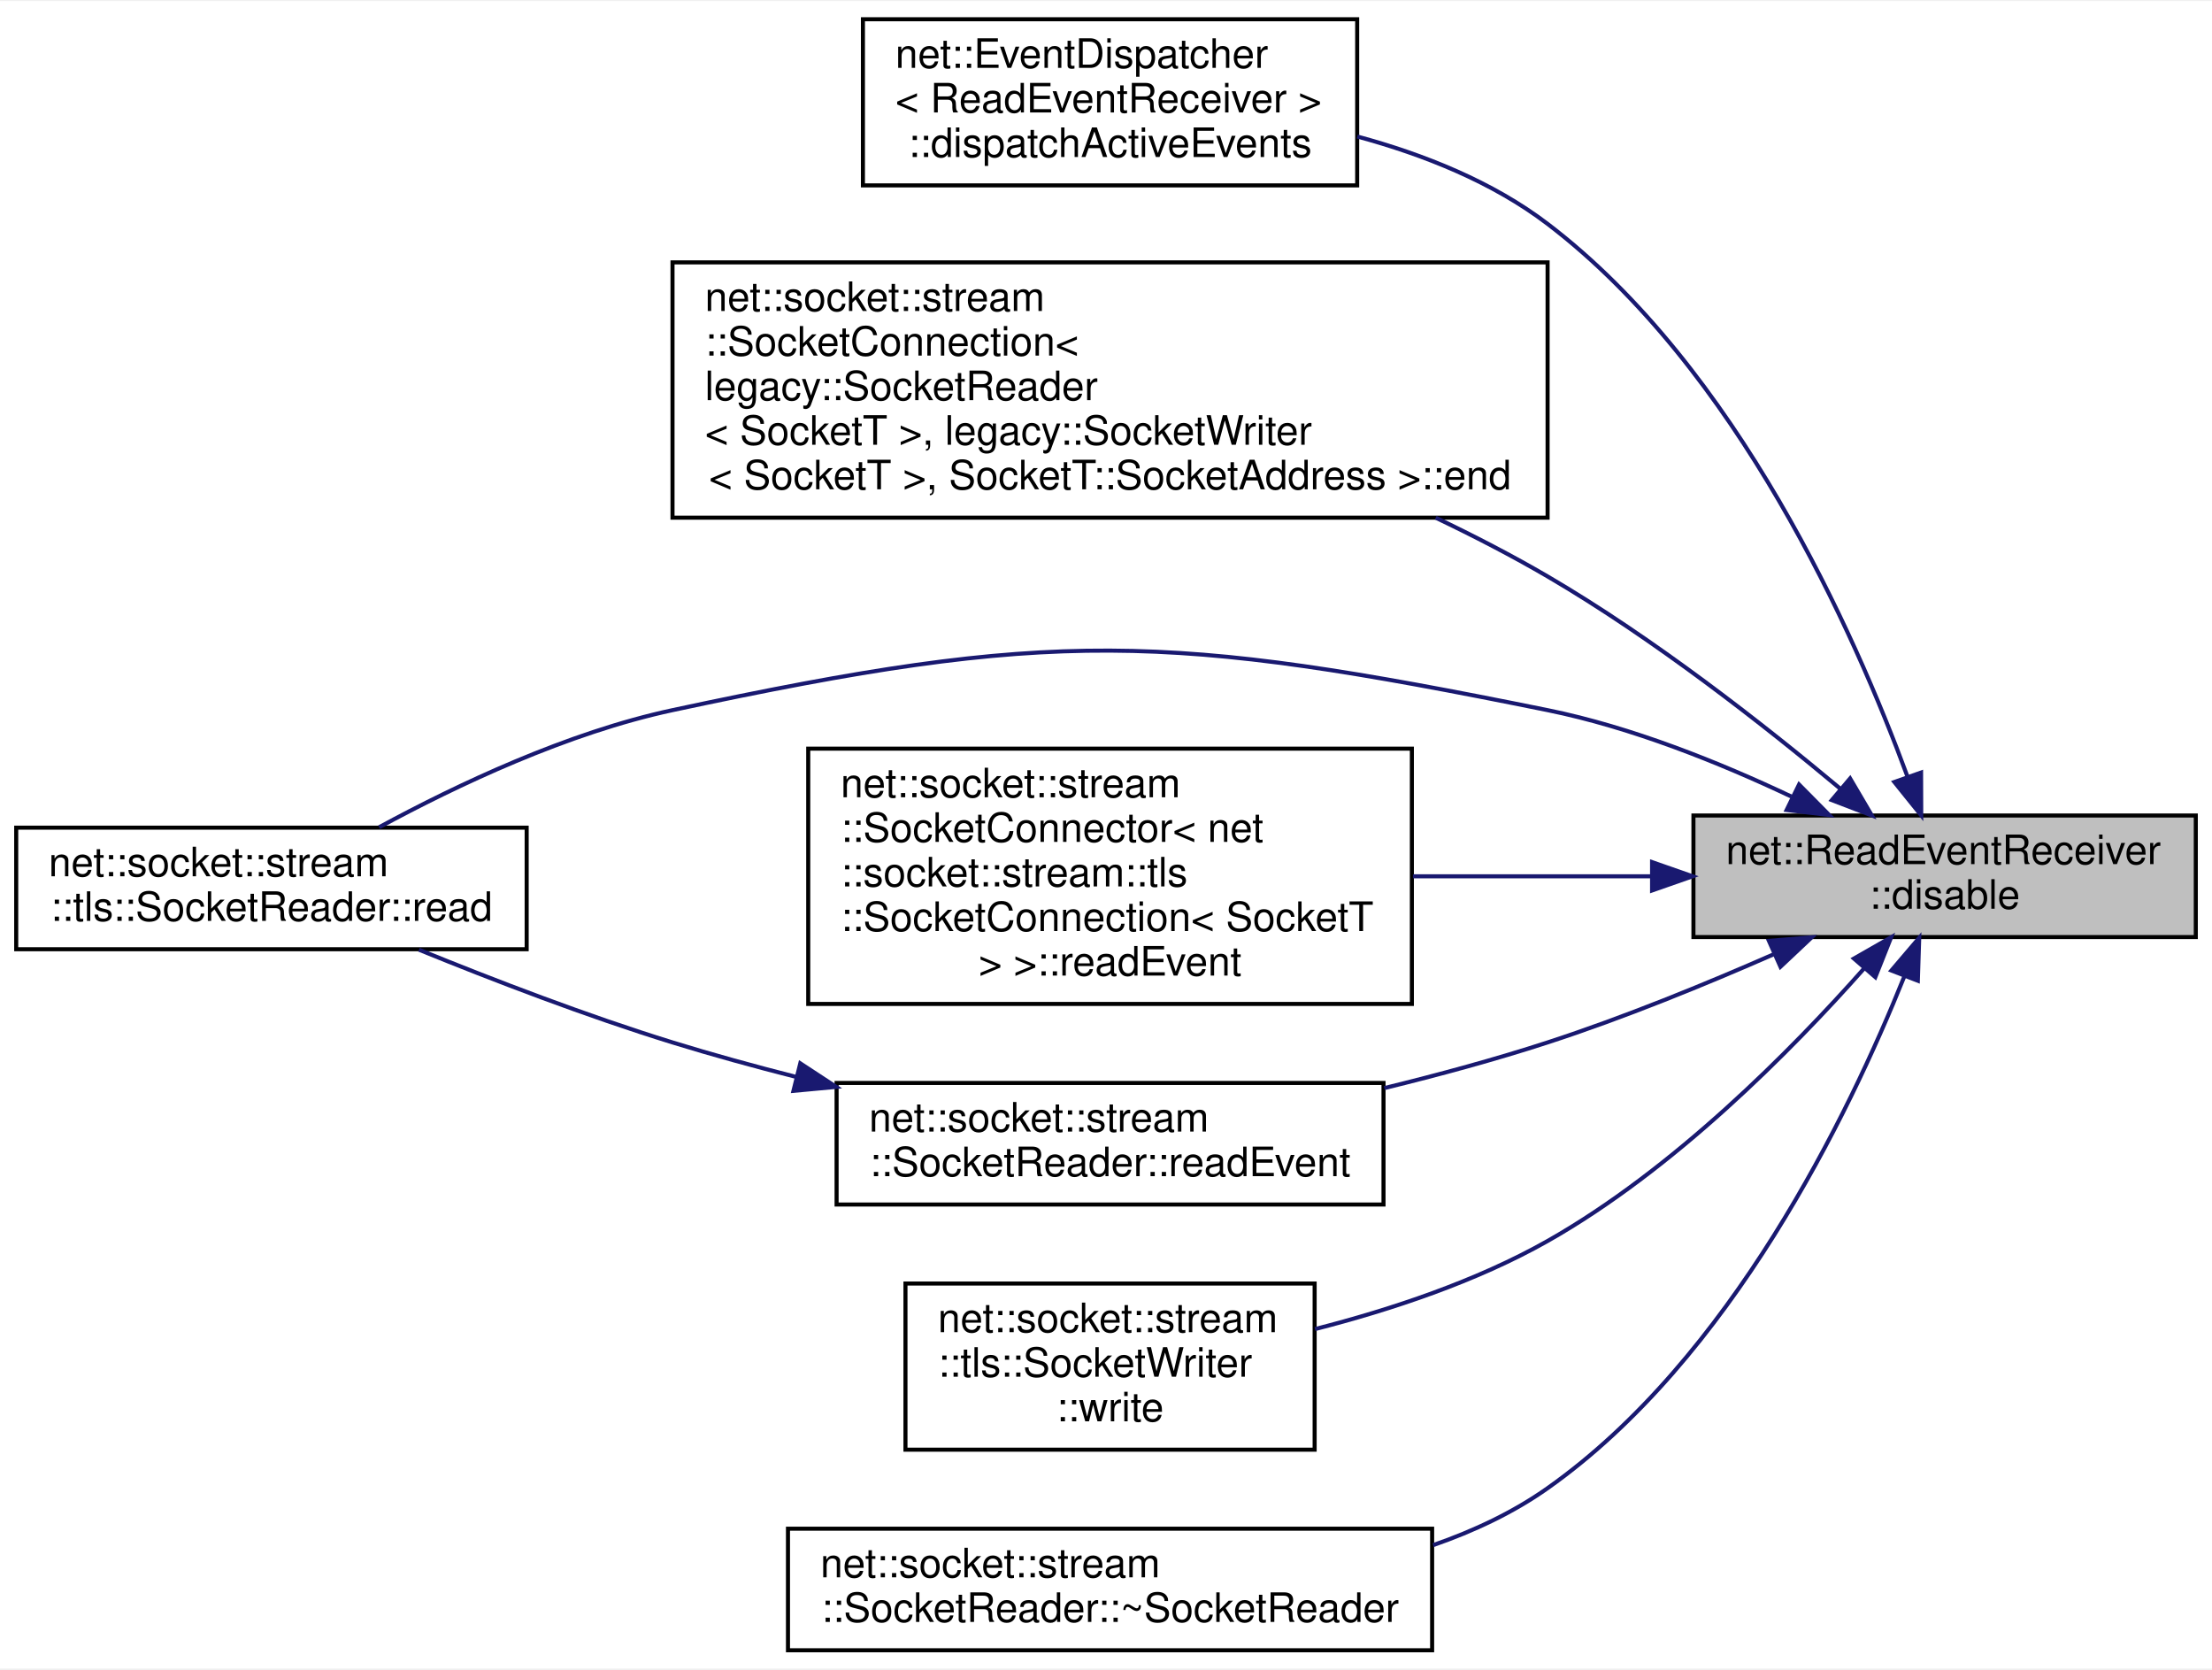
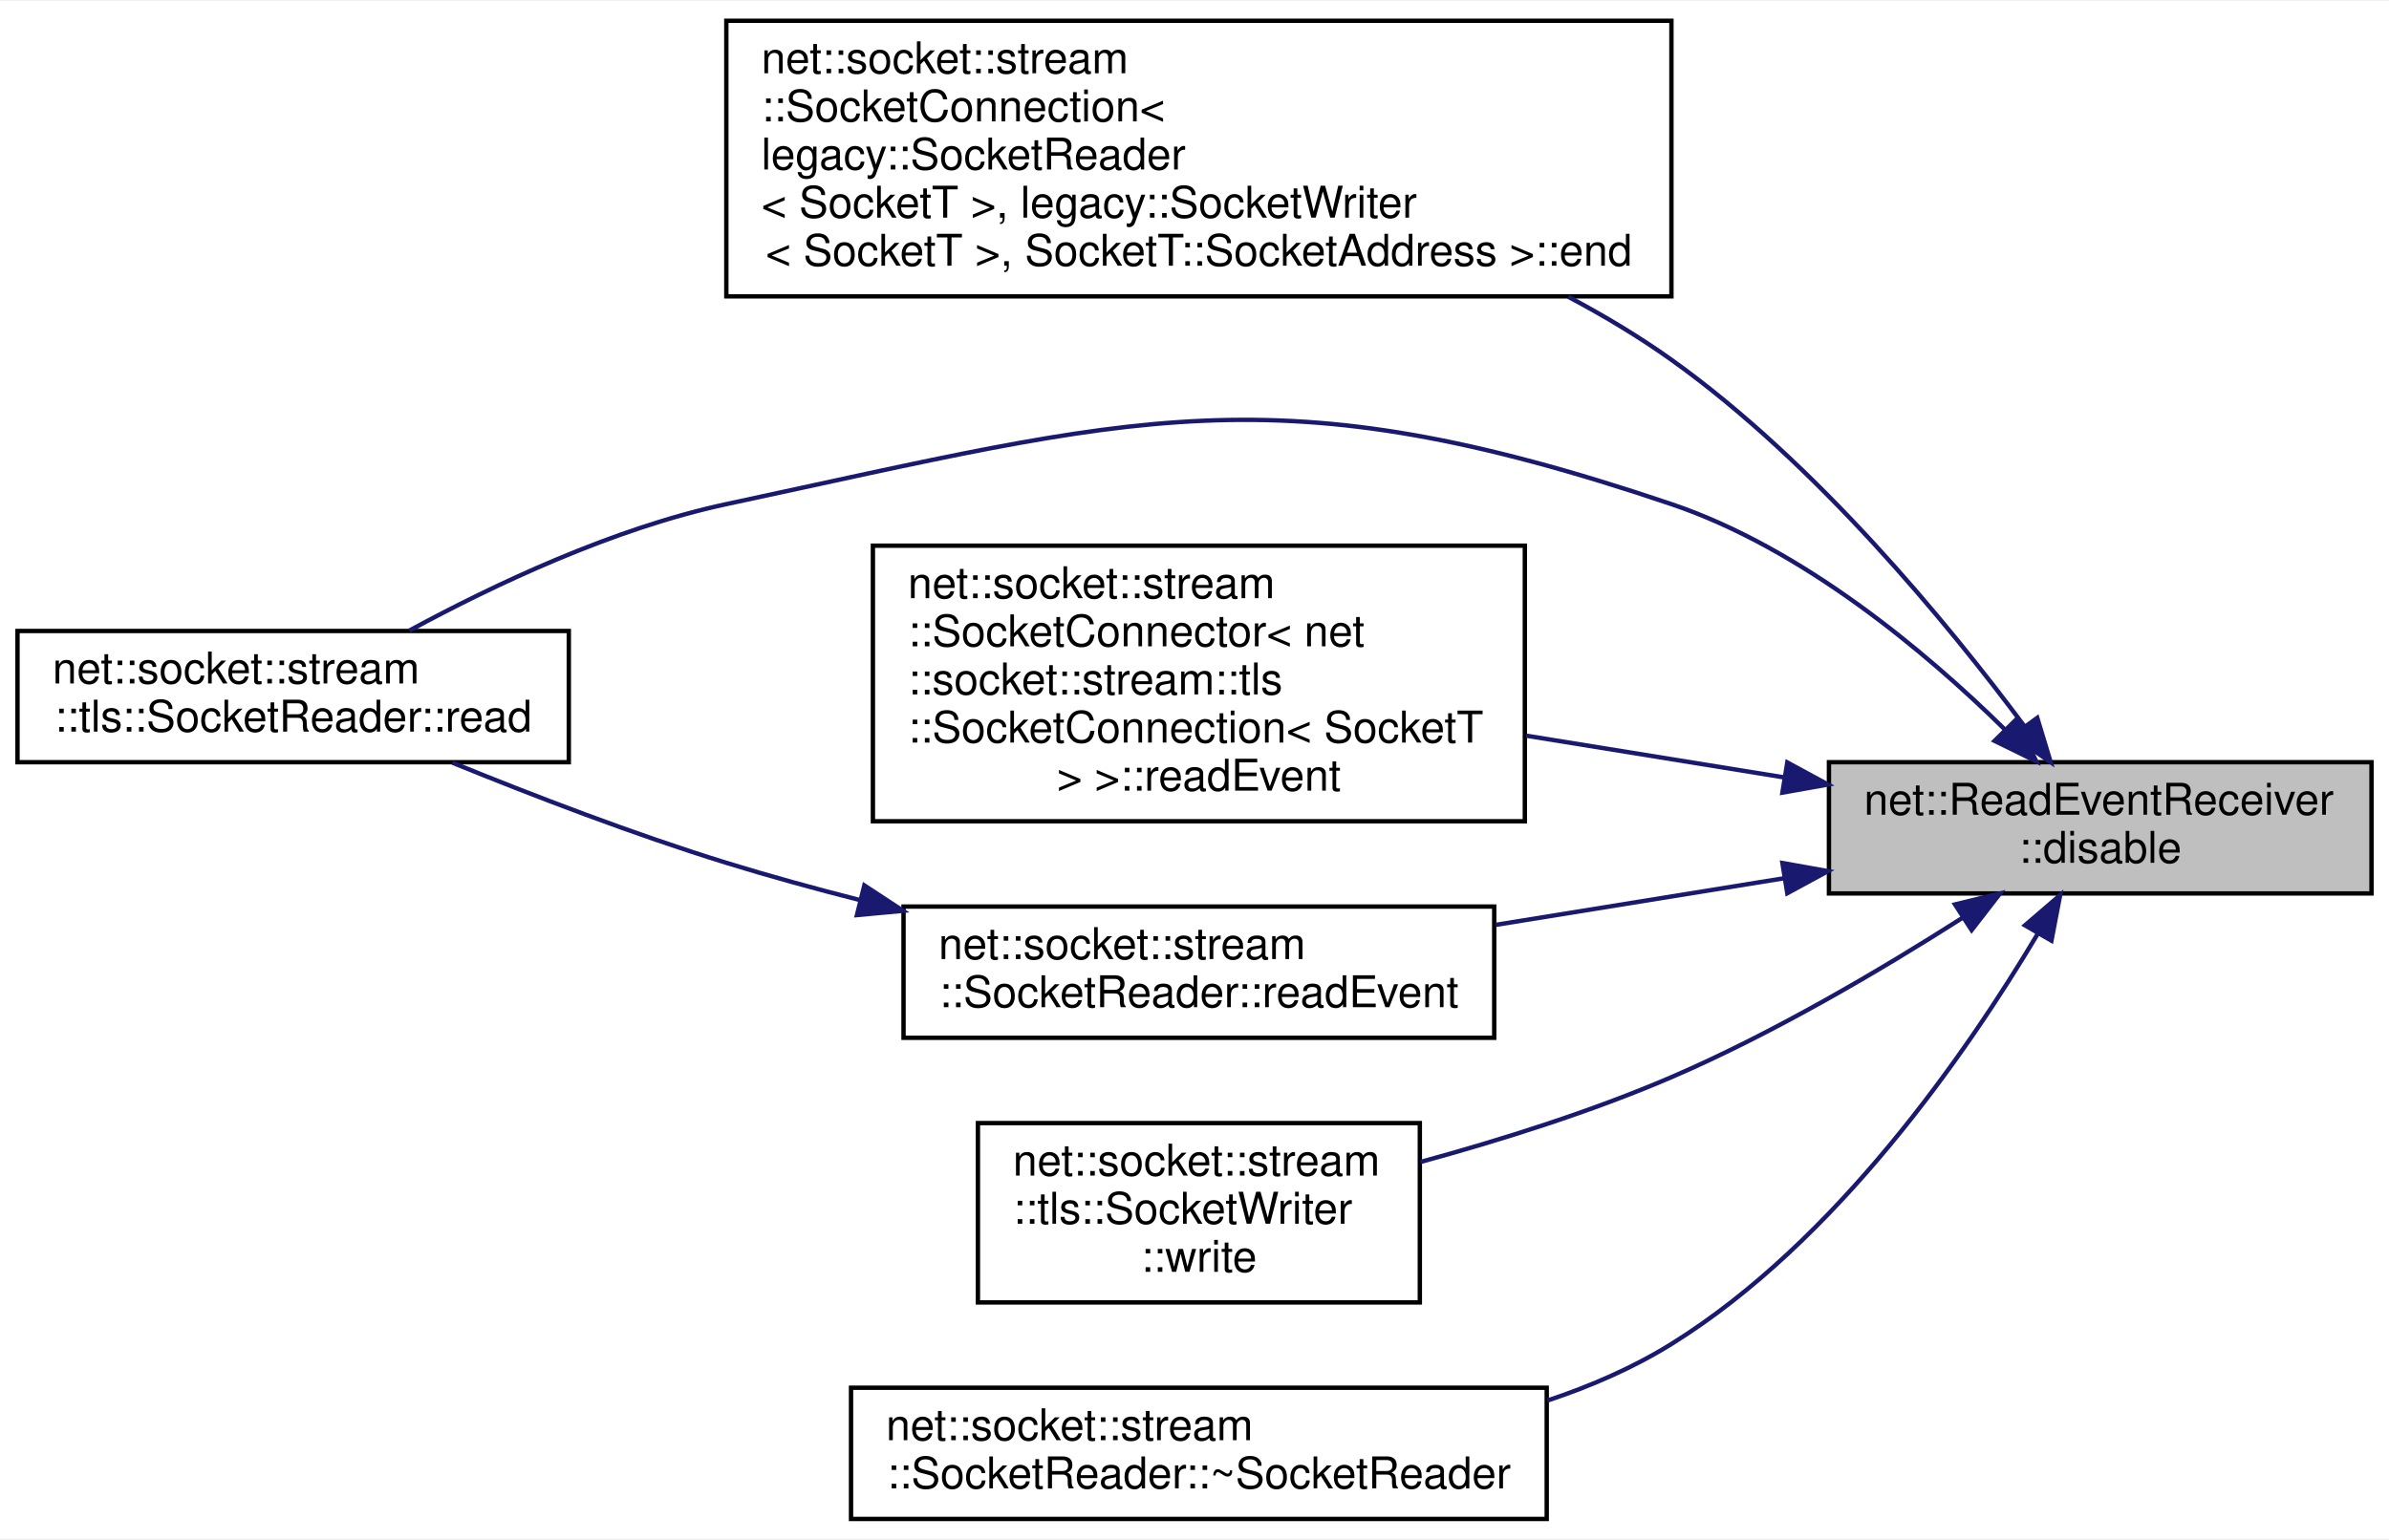
- <svg xmlns="http://www.w3.org/2000/svg" xmlns:xlink="http://www.w3.org/1999/xlink" width="546pt" height="412pt" viewBox="0.00 0.00 546.00 411.50">
-   <g id="graph0" class="graph" transform="scale(1 1) rotate(0) translate(4 407.5)">
-     <polygon fill="white" stroke="transparent" points="-4,4 -4,-407.5 542,-407.5 542,4 -4,4" />
+ <svg xmlns="http://www.w3.org/2000/svg" xmlns:xlink="http://www.w3.org/1999/xlink" width="546pt" height="352pt" viewBox="0.00 0.00 546.00 351.50">
+   <g id="graph0" class="graph" transform="scale(1 1) rotate(0) translate(4 347.5)">
+     <polygon fill="white" stroke="transparent" points="-4,4 -4,-347.5 542,-347.5 542,4 -4,4" />
    <g id="node1" class="node">
      <g id="a_node1">
        <a xlink:title=" ">
-           <polygon fill="#bfbfbf" stroke="black" points="414,-176.5 414,-206.5 538,-206.5 538,-176.5 414,-176.5" />
-           <text text-anchor="start" x="422" y="-194.5" font-family="Helvetica,sans-Serif" font-size="10.00">net::ReadEventReceiver</text>
-           <text text-anchor="middle" x="476" y="-183.5" font-family="Helvetica,sans-Serif" font-size="10.00">::disable</text>
+           <polygon fill="#bfbfbf" stroke="black" points="414,-143.5 414,-173.5 538,-173.5 538,-143.5 414,-143.5" />
+           <text text-anchor="start" x="422" y="-161.5" font-family="Helvetica,sans-Serif" font-size="10.00">net::ReadEventReceiver</text>
+           <text text-anchor="middle" x="476" y="-150.5" font-family="Helvetica,sans-Serif" font-size="10.00">::disable</text>
        </a>
      </g>
    </g>
    <g id="node2" class="node">
      <g id="a_node2">
-         <a xlink:href="classnet_1_1_event_dispatcher.html#aa2019533d729f53c76779a8d1a2421a4" target="_top" xlink:title=" ">
-           <polygon fill="white" stroke="black" points="209,-362 209,-403 331,-403 331,-362 209,-362" />
-           <text text-anchor="start" x="217" y="-391" font-family="Helvetica,sans-Serif" font-size="10.00">net::EventDispatcher</text>
-           <text text-anchor="start" x="217" y="-380" font-family="Helvetica,sans-Serif" font-size="10.00">&lt; ReadEventReceiver &gt;</text>
-           <text text-anchor="middle" x="270" y="-369" font-family="Helvetica,sans-Serif" font-size="10.00">::dispatchActiveEvents</text>
-         </a>
-       </g>
-     </g>
-     <g id="edge1" class="edge">
-       <path fill="none" stroke="midnightblue" d="M466.83,-216.11C453.77,-251.62 424.78,-316.87 378,-352.5 364.42,-362.85 347.44,-369.62 331.03,-374.06" />
-       <polygon fill="midnightblue" stroke="midnightblue" points="470.19,-217.11 470.23,-206.52 463.59,-214.77 470.19,-217.11" />
-     </g>
-     <g id="node3" class="node">
-       <g id="a_node3">
        <a xlink:href="classnet_1_1socket_1_1stream_1_1_socket_connection.html#a96cb510c89728888ae146c055ef1b05d" target="_top" xlink:title=" ">
          <polygon fill="white" stroke="black" points="162,-280 162,-343 378,-343 378,-280 162,-280" />
          <text text-anchor="start" x="170" y="-331" font-family="Helvetica,sans-Serif" font-size="10.00">net::socket::stream</text>
          <text text-anchor="start" x="170" y="-320" font-family="Helvetica,sans-Serif" font-size="10.00">::SocketConnection&lt;</text>
          <text text-anchor="start" x="170" y="-309" font-family="Helvetica,sans-Serif" font-size="10.00"> legacy::SocketReader</text>
          <text text-anchor="start" x="170" y="-298" font-family="Helvetica,sans-Serif" font-size="10.00">&lt; SocketT &gt;, legacy::SocketWriter</text>
          <text text-anchor="middle" x="270" y="-287" font-family="Helvetica,sans-Serif" font-size="10.00">&lt; SocketT &gt;, SocketT::SocketAddress &gt;::end</text>
        </a>
      </g>
    </g>
-     <g id="edge2" class="edge">
-       <path fill="none" stroke="midnightblue" d="M450.22,-213.14C431.3,-228.96 404.13,-250.23 378,-265.5 369.27,-270.6 359.87,-275.46 350.39,-279.99" />
-       <polygon fill="midnightblue" stroke="midnightblue" points="452.67,-215.65 458.04,-206.51 448.15,-210.3 452.67,-215.65" />
+     <g id="edge1" class="edge">
+       <path fill="none" stroke="midnightblue" d="M458.77,-181.6C441.15,-205.27 411.07,-241.88 378,-265.5 370.68,-270.73 362.67,-275.53 354.43,-279.9" />
+       <polygon fill="midnightblue" stroke="midnightblue" points="461.61,-183.64 464.68,-173.5 455.95,-179.52 461.61,-183.64" />
    </g>
-     <g id="node4" class="node">
-       <g id="a_node4">
+     <g id="node3" class="node">
+       <g id="a_node3">
        <a xlink:href="classnet_1_1socket_1_1stream_1_1tls_1_1_socket_reader.html#a2d1afe1a95aa96b9a3c442ce601af849" target="_top" xlink:title=" ">
          <polygon fill="white" stroke="black" points="0,-173.5 0,-203.5 126,-203.5 126,-173.5 0,-173.5" />
          <text text-anchor="start" x="8" y="-191.5" font-family="Helvetica,sans-Serif" font-size="10.00">net::socket::stream</text>
          <text text-anchor="middle" x="63" y="-180.5" font-family="Helvetica,sans-Serif" font-size="10.00">::tls::SocketReader::read</text>
        </a>
      </g>
    </g>
-     <g id="edge3" class="edge">
-       <path fill="none" stroke="midnightblue" d="M438.16,-211.18C420.5,-219.54 398.71,-228.3 378,-232.5 283.91,-251.57 255.87,-252.61 162,-232.5 136.1,-226.95 108.78,-214.02 89.59,-203.61" />
-       <polygon fill="midnightblue" stroke="midnightblue" points="440.07,-214.15 447.52,-206.62 437,-207.86 440.07,-214.15" />
+     <g id="edge2" class="edge">
+       <path fill="none" stroke="midnightblue" d="M454.23,-180.96C436.09,-198.79 408.02,-222.35 378,-232.5 287.05,-263.23 255.87,-252.61 162,-232.5 136.1,-226.95 108.78,-214.02 89.59,-203.61" />
+       <polygon fill="midnightblue" stroke="midnightblue" points="456.83,-183.3 461.37,-173.72 451.85,-178.38 456.83,-183.3" />
    </g>
-     <g id="node5" class="node">
-       <g id="a_node5">
+     <g id="node4" class="node">
+       <g id="a_node4">
        <a xlink:href="classnet_1_1socket_1_1stream_1_1_socket_connector.html#adff3d2097b204caf011c1e9536482d13" target="_top" xlink:title=" ">
          <polygon fill="white" stroke="black" points="195.5,-160 195.5,-223 344.5,-223 344.5,-160 195.5,-160" />
          <text text-anchor="start" x="203.5" y="-211" font-family="Helvetica,sans-Serif" font-size="10.00">net::socket::stream</text>
          <text text-anchor="start" x="203.5" y="-200" font-family="Helvetica,sans-Serif" font-size="10.00">::SocketConnector&lt; net</text>
          <text text-anchor="start" x="203.5" y="-189" font-family="Helvetica,sans-Serif" font-size="10.00">::socket::stream::tls</text>
          <text text-anchor="start" x="203.5" y="-178" font-family="Helvetica,sans-Serif" font-size="10.00">::SocketConnection&lt; SocketT</text>
          <text text-anchor="middle" x="270" y="-167" font-family="Helvetica,sans-Serif" font-size="10.00"> &gt; &gt;::readEvent</text>
        </a>
      </g>
    </g>
-     <g id="edge4" class="edge">
-       <path fill="none" stroke="midnightblue" d="M403.68,-191.5C384.61,-191.5 363.97,-191.5 344.77,-191.5" />
-       <polygon fill="midnightblue" stroke="midnightblue" points="403.79,-195 413.79,-191.5 403.79,-188 403.79,-195" />
+     <g id="edge3" class="edge">
+       <path fill="none" stroke="midnightblue" d="M403.68,-170.04C384.61,-173.12 363.97,-176.46 344.77,-179.57" />
+       <polygon fill="midnightblue" stroke="midnightblue" points="404.48,-173.45 413.79,-168.4 403.36,-166.54 404.48,-173.45" />
    </g>
-     <g id="node6" class="node">
-       <g id="a_node6">
+     <g id="node5" class="node">
+       <g id="a_node5">
        <a xlink:href="classnet_1_1socket_1_1stream_1_1_socket_reader.html#ab61867e53c7aeaf9c51cfaa19ddd060b" target="_top" xlink:title=" ">
          <polygon fill="white" stroke="black" points="202.5,-110.5 202.5,-140.5 337.5,-140.5 337.5,-110.5 202.5,-110.5" />
          <text text-anchor="start" x="210.5" y="-128.5" font-family="Helvetica,sans-Serif" font-size="10.00">net::socket::stream</text>
          <text text-anchor="middle" x="270" y="-117.5" font-family="Helvetica,sans-Serif" font-size="10.00">::SocketReader::readEvent</text>
        </a>
      </g>
    </g>
-     <g id="edge5" class="edge">
-       <path fill="none" stroke="midnightblue" d="M434.05,-172.36C416.97,-164.86 396.78,-156.61 378,-150.5 365.12,-146.31 351.16,-142.52 337.7,-139.23" />
-       <polygon fill="midnightblue" stroke="midnightblue" points="432.63,-175.56 443.19,-176.43 435.48,-169.17 432.63,-175.56" />
+     <g id="edge4" class="edge">
+       <path fill="none" stroke="midnightblue" d="M403.79,-146.98C382.38,-143.52 358.98,-139.73 337.86,-136.32" />
+       <polygon fill="midnightblue" stroke="midnightblue" points="403.36,-150.46 413.79,-148.6 404.48,-143.55 403.36,-150.46" />
    </g>
-     <g id="node7" class="node">
-       <g id="a_node7">
+     <g id="node6" class="node">
+       <g id="a_node6">
        <a xlink:href="classnet_1_1socket_1_1stream_1_1tls_1_1_socket_writer.html#a575092baf77eee53e0f52525230d01d8" target="_top" xlink:title=" ">
          <polygon fill="white" stroke="black" points="219.5,-50 219.5,-91 320.5,-91 320.5,-50 219.5,-50" />
          <text text-anchor="start" x="227.5" y="-79" font-family="Helvetica,sans-Serif" font-size="10.00">net::socket::stream</text>
          <text text-anchor="start" x="227.5" y="-68" font-family="Helvetica,sans-Serif" font-size="10.00">::tls::SocketWriter</text>
          <text text-anchor="middle" x="270" y="-57" font-family="Helvetica,sans-Serif" font-size="10.00">::write</text>
        </a>
      </g>
    </g>
-     <g id="edge7" class="edge">
-       <path fill="none" stroke="midnightblue" d="M456.22,-168.86C438.15,-148.47 409.06,-119.08 378,-101.5 360.41,-91.55 339.35,-84.55 320.59,-79.76" />
-       <polygon fill="midnightblue" stroke="midnightblue" points="453.61,-171.2 462.81,-176.46 458.9,-166.61 453.61,-171.2" />
+     <g id="edge6" class="edge">
+       <path fill="none" stroke="midnightblue" d="M444.48,-137.9C425.88,-126.03 401.28,-111.53 378,-101.5 359.79,-93.66 339.01,-87.13 320.64,-82.11" />
+       <polygon fill="midnightblue" stroke="midnightblue" points="442.81,-140.99 453.1,-143.49 446.61,-135.11 442.81,-140.99" />
    </g>
-     <g id="node8" class="node">
-       <g id="a_node8">
+     <g id="node7" class="node">
+       <g id="a_node7">
        <a xlink:href="classnet_1_1socket_1_1stream_1_1_socket_reader.html#a82f6d53e477529bcb2d67a6f095d5512" target="_top" xlink:title=" ">
          <polygon fill="white" stroke="black" points="190.5,-0.5 190.5,-30.5 349.5,-30.5 349.5,-0.5 190.5,-0.5" />
          <text text-anchor="start" x="198.5" y="-18.5" font-family="Helvetica,sans-Serif" font-size="10.00">net::socket::stream</text>
          <text text-anchor="middle" x="270" y="-7.5" font-family="Helvetica,sans-Serif" font-size="10.00">::SocketReader::~SocketReader</text>
        </a>
      </g>
    </g>
-     <g id="edge8" class="edge">
-       <path fill="none" stroke="midnightblue" d="M466.01,-166.68C452.38,-132.74 423.22,-72.42 378,-40.5 369.51,-34.5 359.78,-29.93 349.73,-26.44" />
-       <polygon fill="midnightblue" stroke="midnightblue" points="462.86,-168.25 469.73,-176.31 469.39,-165.72 462.86,-168.25" />
+     <g id="edge7" class="edge">
+       <path fill="none" stroke="midnightblue" d="M461.7,-134.24C445.53,-107.11 415.68,-63.92 378,-40.5 369.33,-35.11 359.61,-30.88 349.66,-27.57" />
+       <polygon fill="midnightblue" stroke="midnightblue" points="458.8,-136.21 466.84,-143.11 464.85,-132.7 458.8,-136.21" />
    </g>
-     <g id="edge6" class="edge">
+     <g id="edge5" class="edge">
      <path fill="none" stroke="midnightblue" d="M192.55,-141.98C182.22,-144.61 171.81,-147.47 162,-150.5 140.9,-157.02 117.86,-165.87 99.42,-173.38" />
      <polygon fill="midnightblue" stroke="midnightblue" points="193.54,-145.34 202.4,-139.53 191.85,-138.55 193.54,-145.34" />
    </g>
  </g>
</svg>
